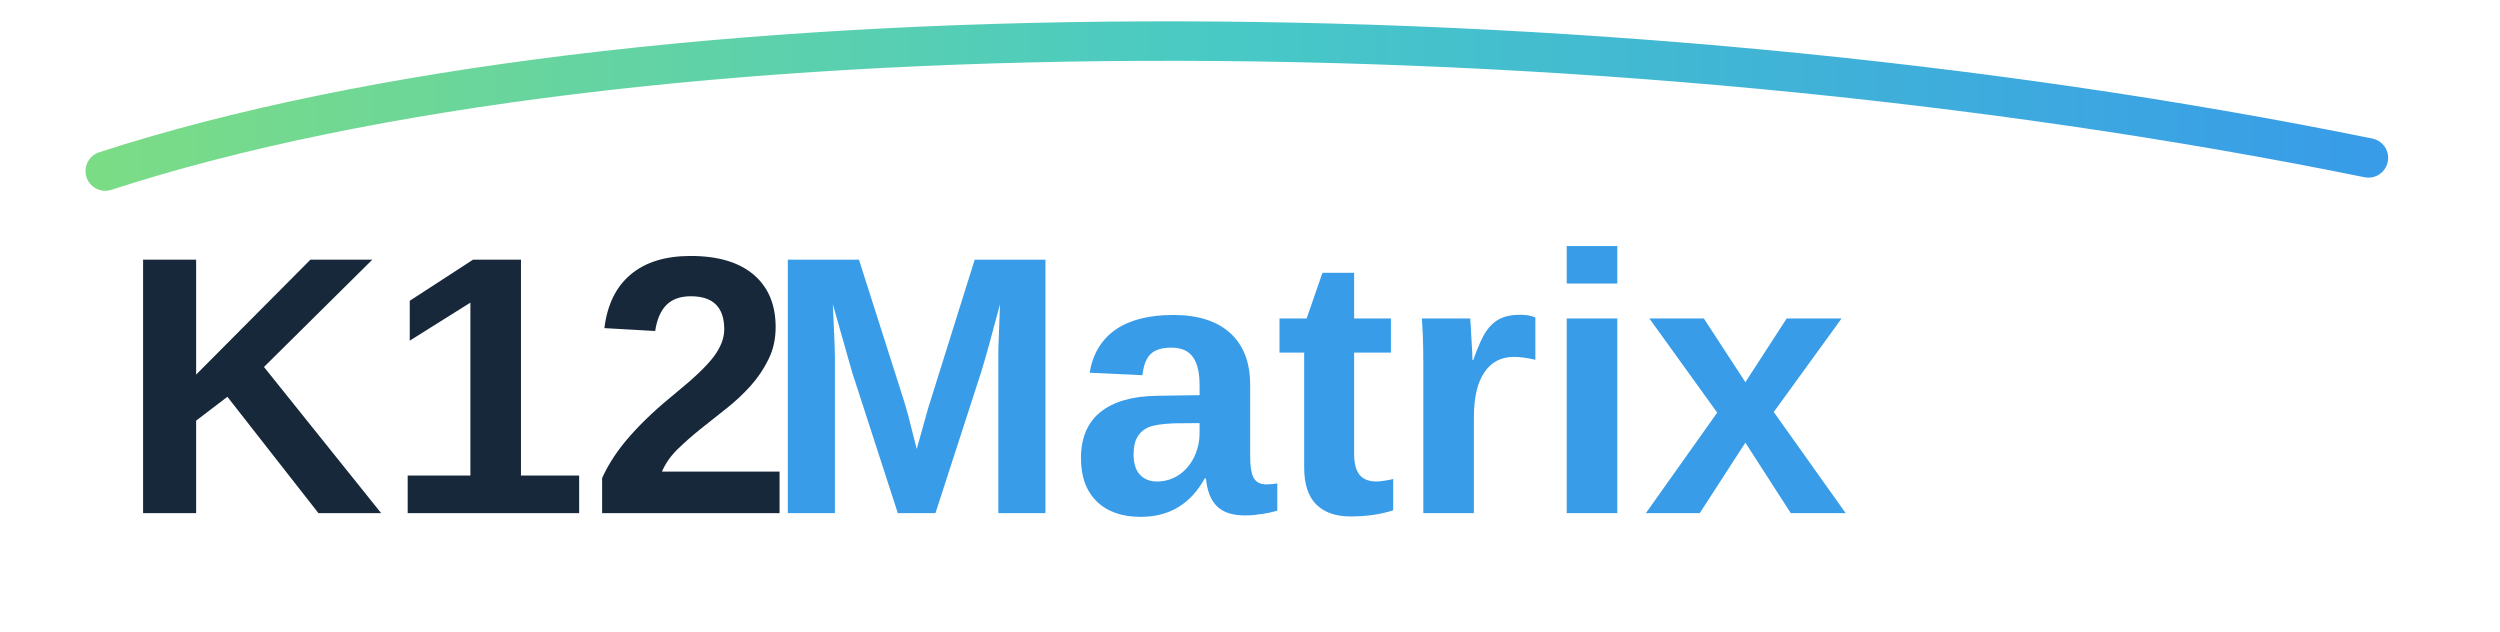
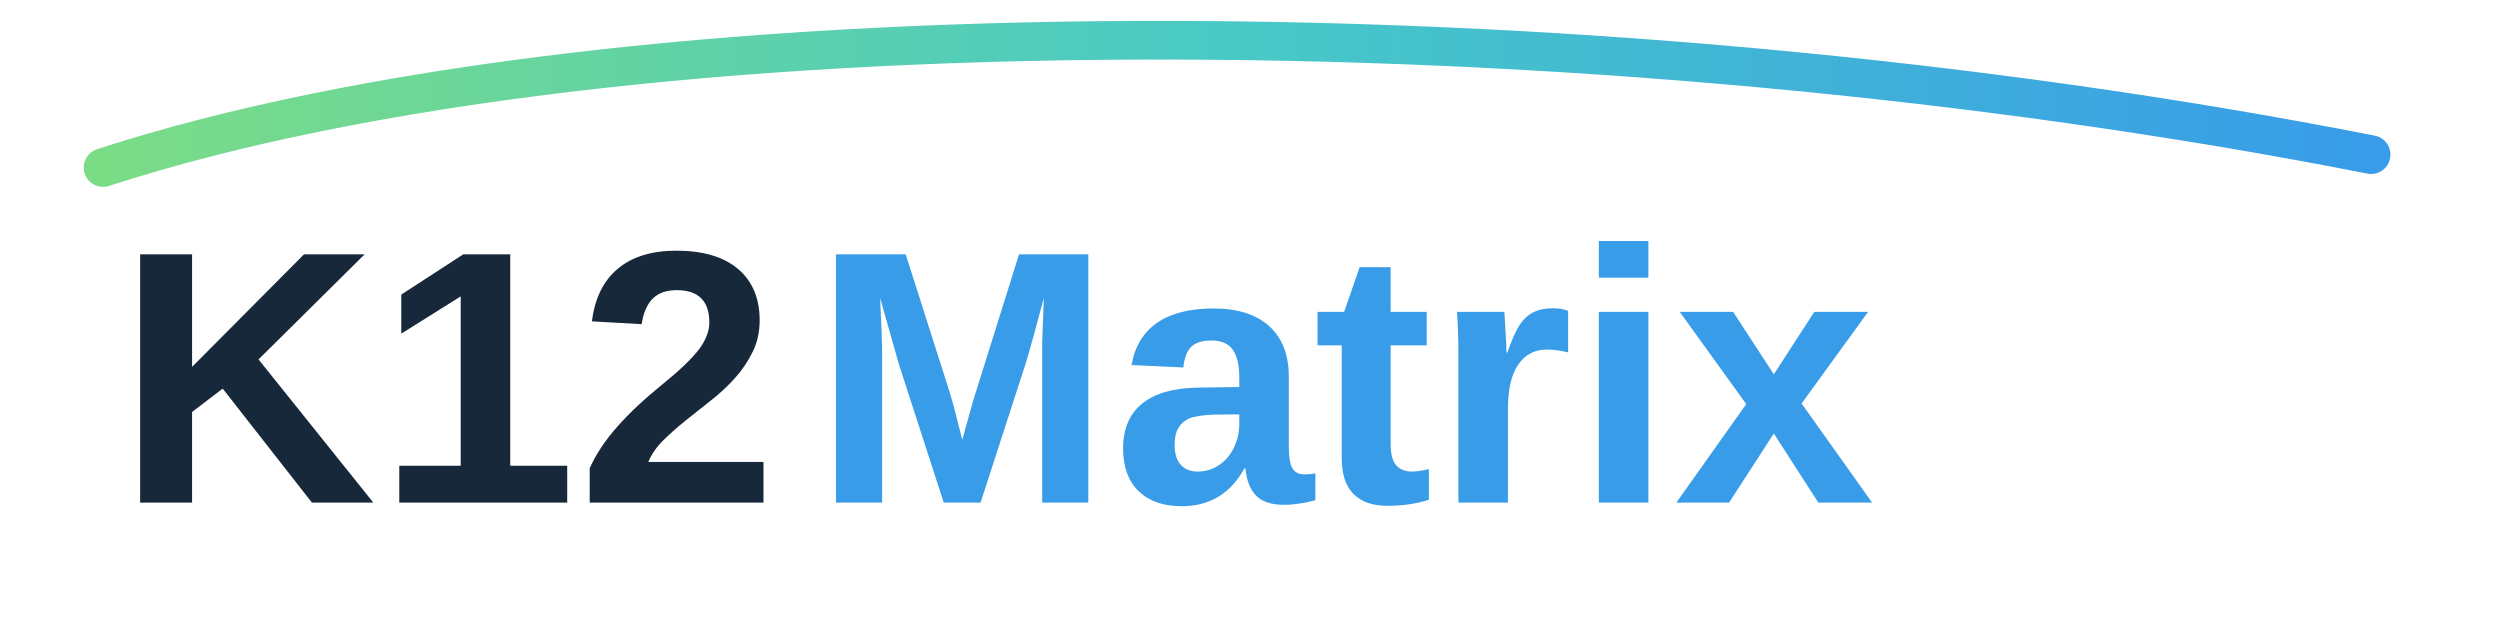
- <svg xmlns="http://www.w3.org/2000/svg" width="190" height="48" viewBox="0 0 190 48" role="img" aria-labelledby="title">
+ <svg xmlns="http://www.w3.org/2000/svg" width="194" height="48" viewBox="0 0 194 48" role="img" aria-labelledby="title">
  <defs>
    <linearGradient id="arc" x1="0" x2="1">
      <stop stop-color="#7bdc86" />
      <stop offset=".5" stop-color="#48c9c6" />
      <stop offset="1" stop-color="#389ce8" />
    </linearGradient>
  </defs>
-   <path d="M8 13 C48 0 121 0 180 12" fill="none" stroke="url(#arc)" stroke-width="3" stroke-linecap="round" />
+   <path d="M8 13 C48 0 123 0 184 12" fill="none" stroke="url(#arc)" stroke-width="3" stroke-linecap="round" />
  <g font-family="Arial,Helvetica,sans-serif" font-weight="800">
    <text x="9" y="39" font-size="28" fill="#17283a">K12</text>
-     <text x="58" y="39" font-size="28" fill="#389ce8">Matrix</text>
+     <text x="63" y="39" font-size="28" fill="#389ce8">Matrix</text>
  </g>
</svg>
